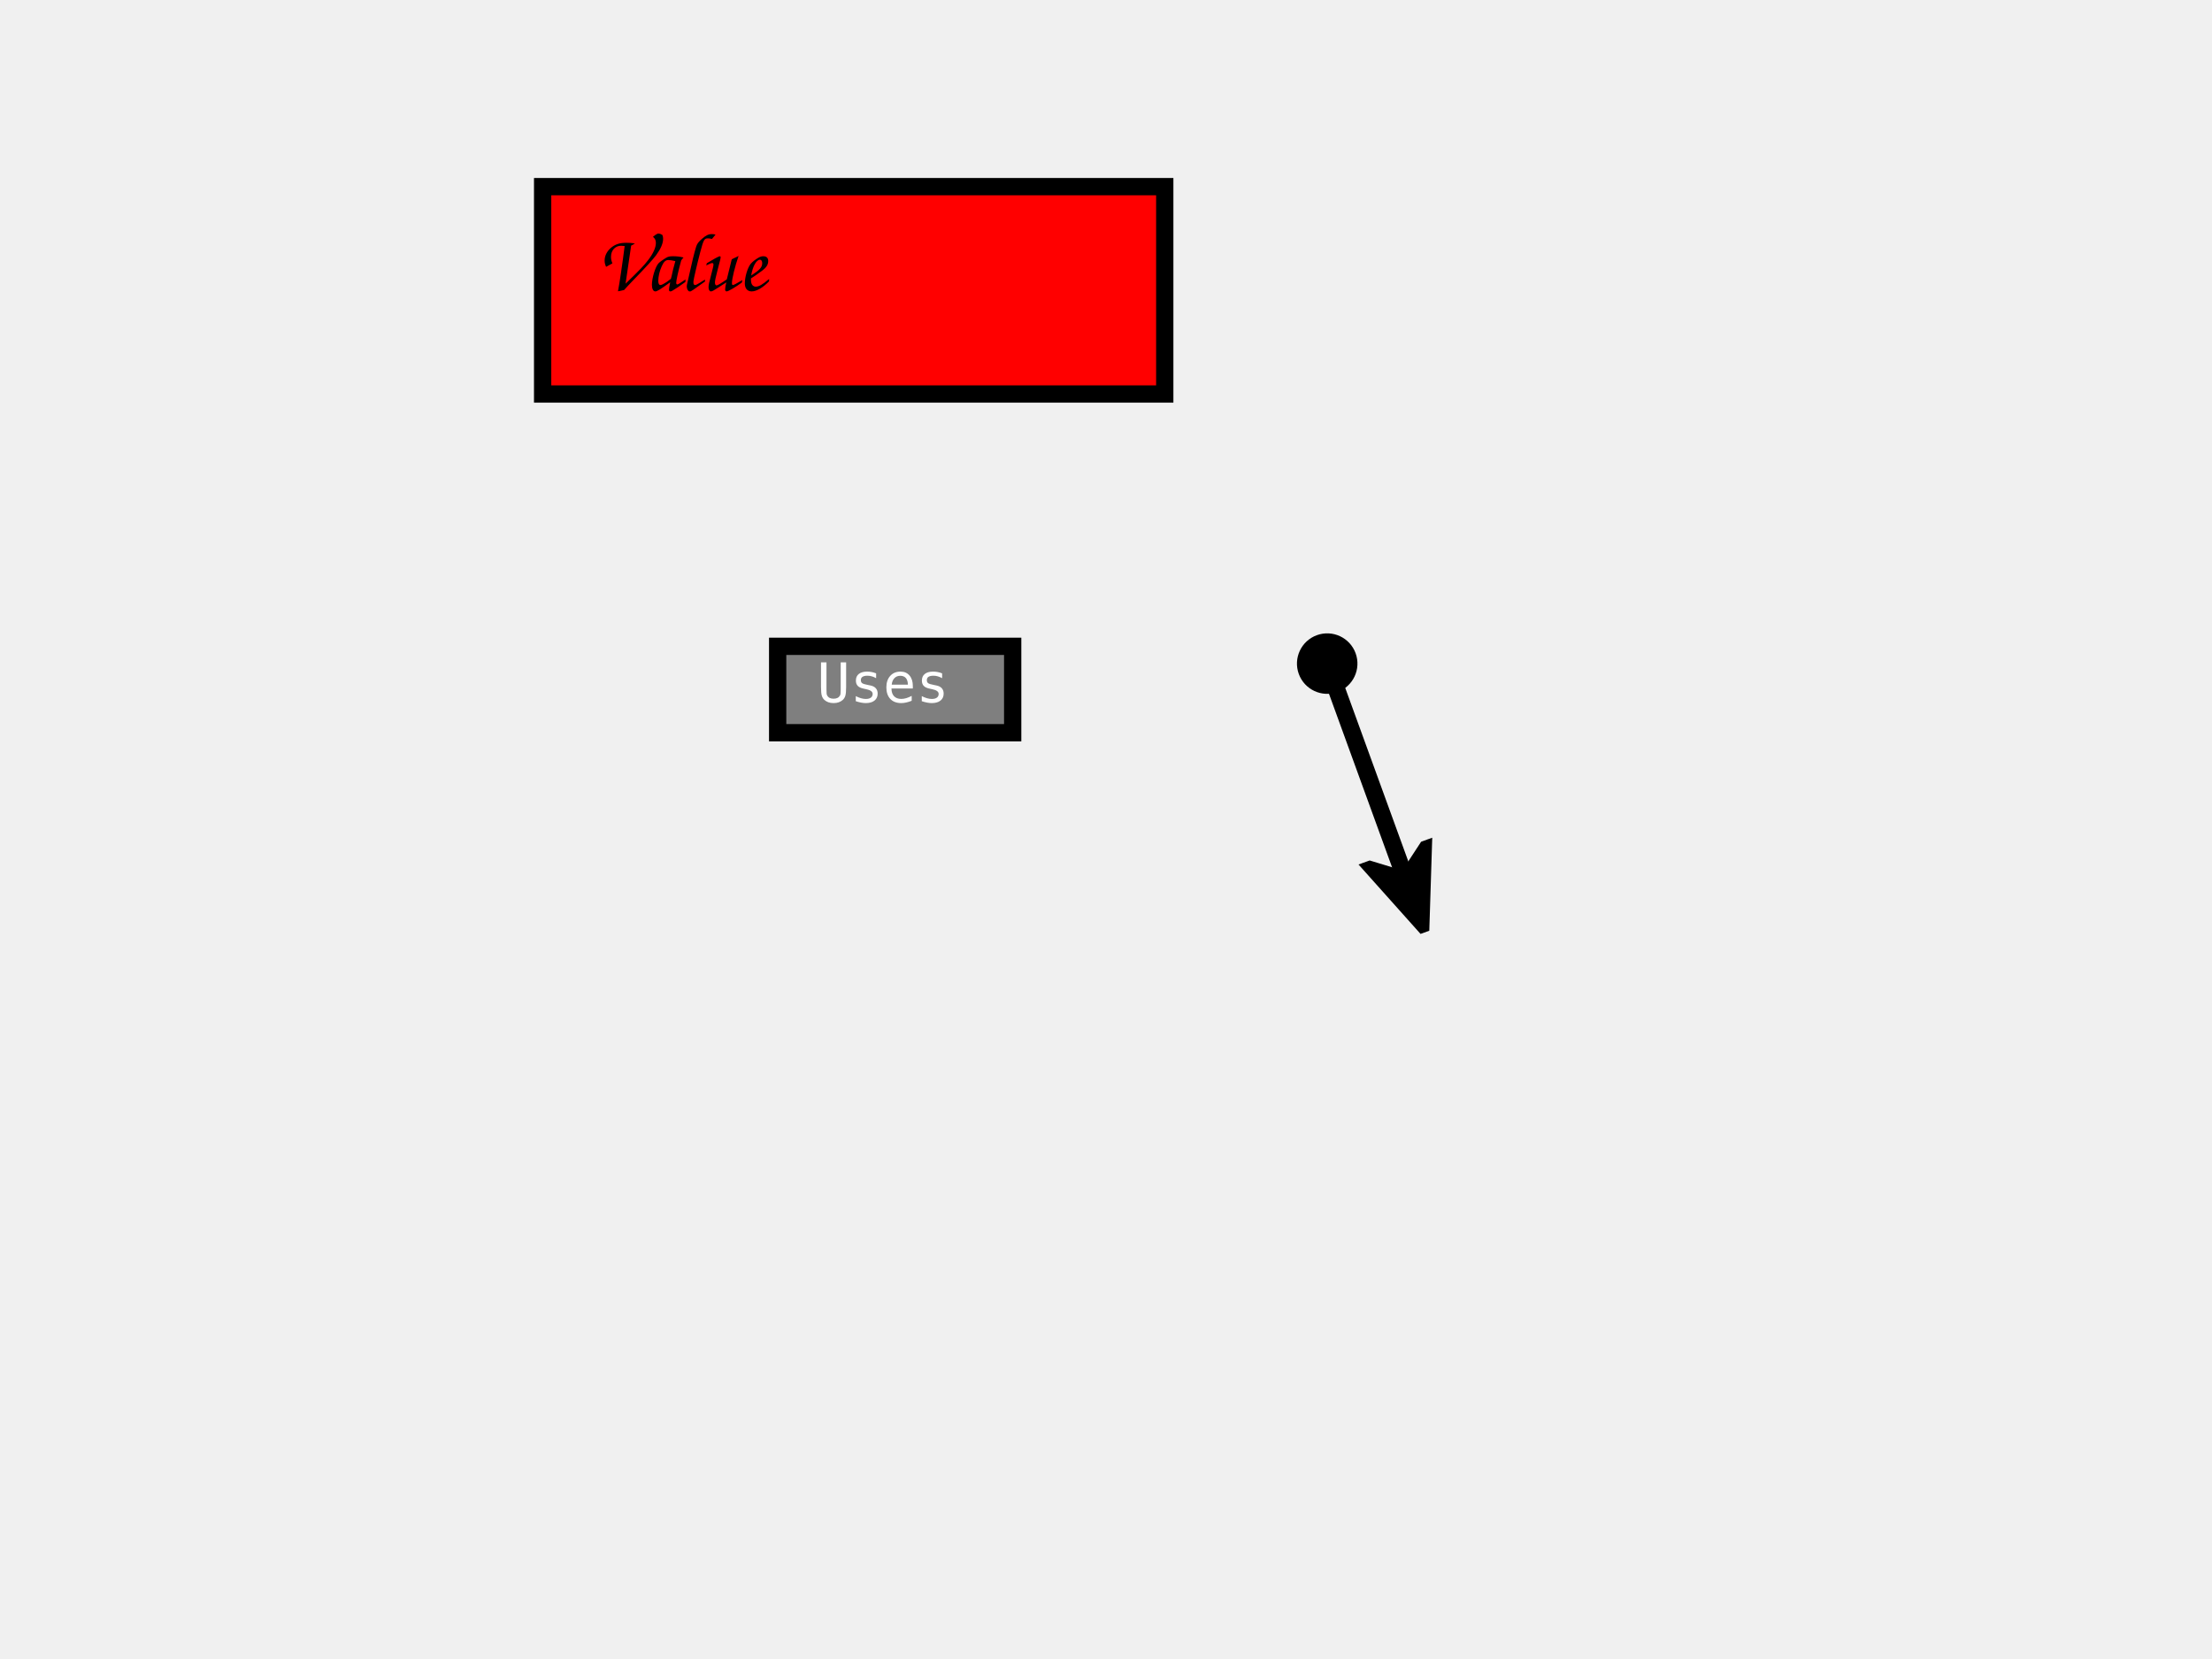
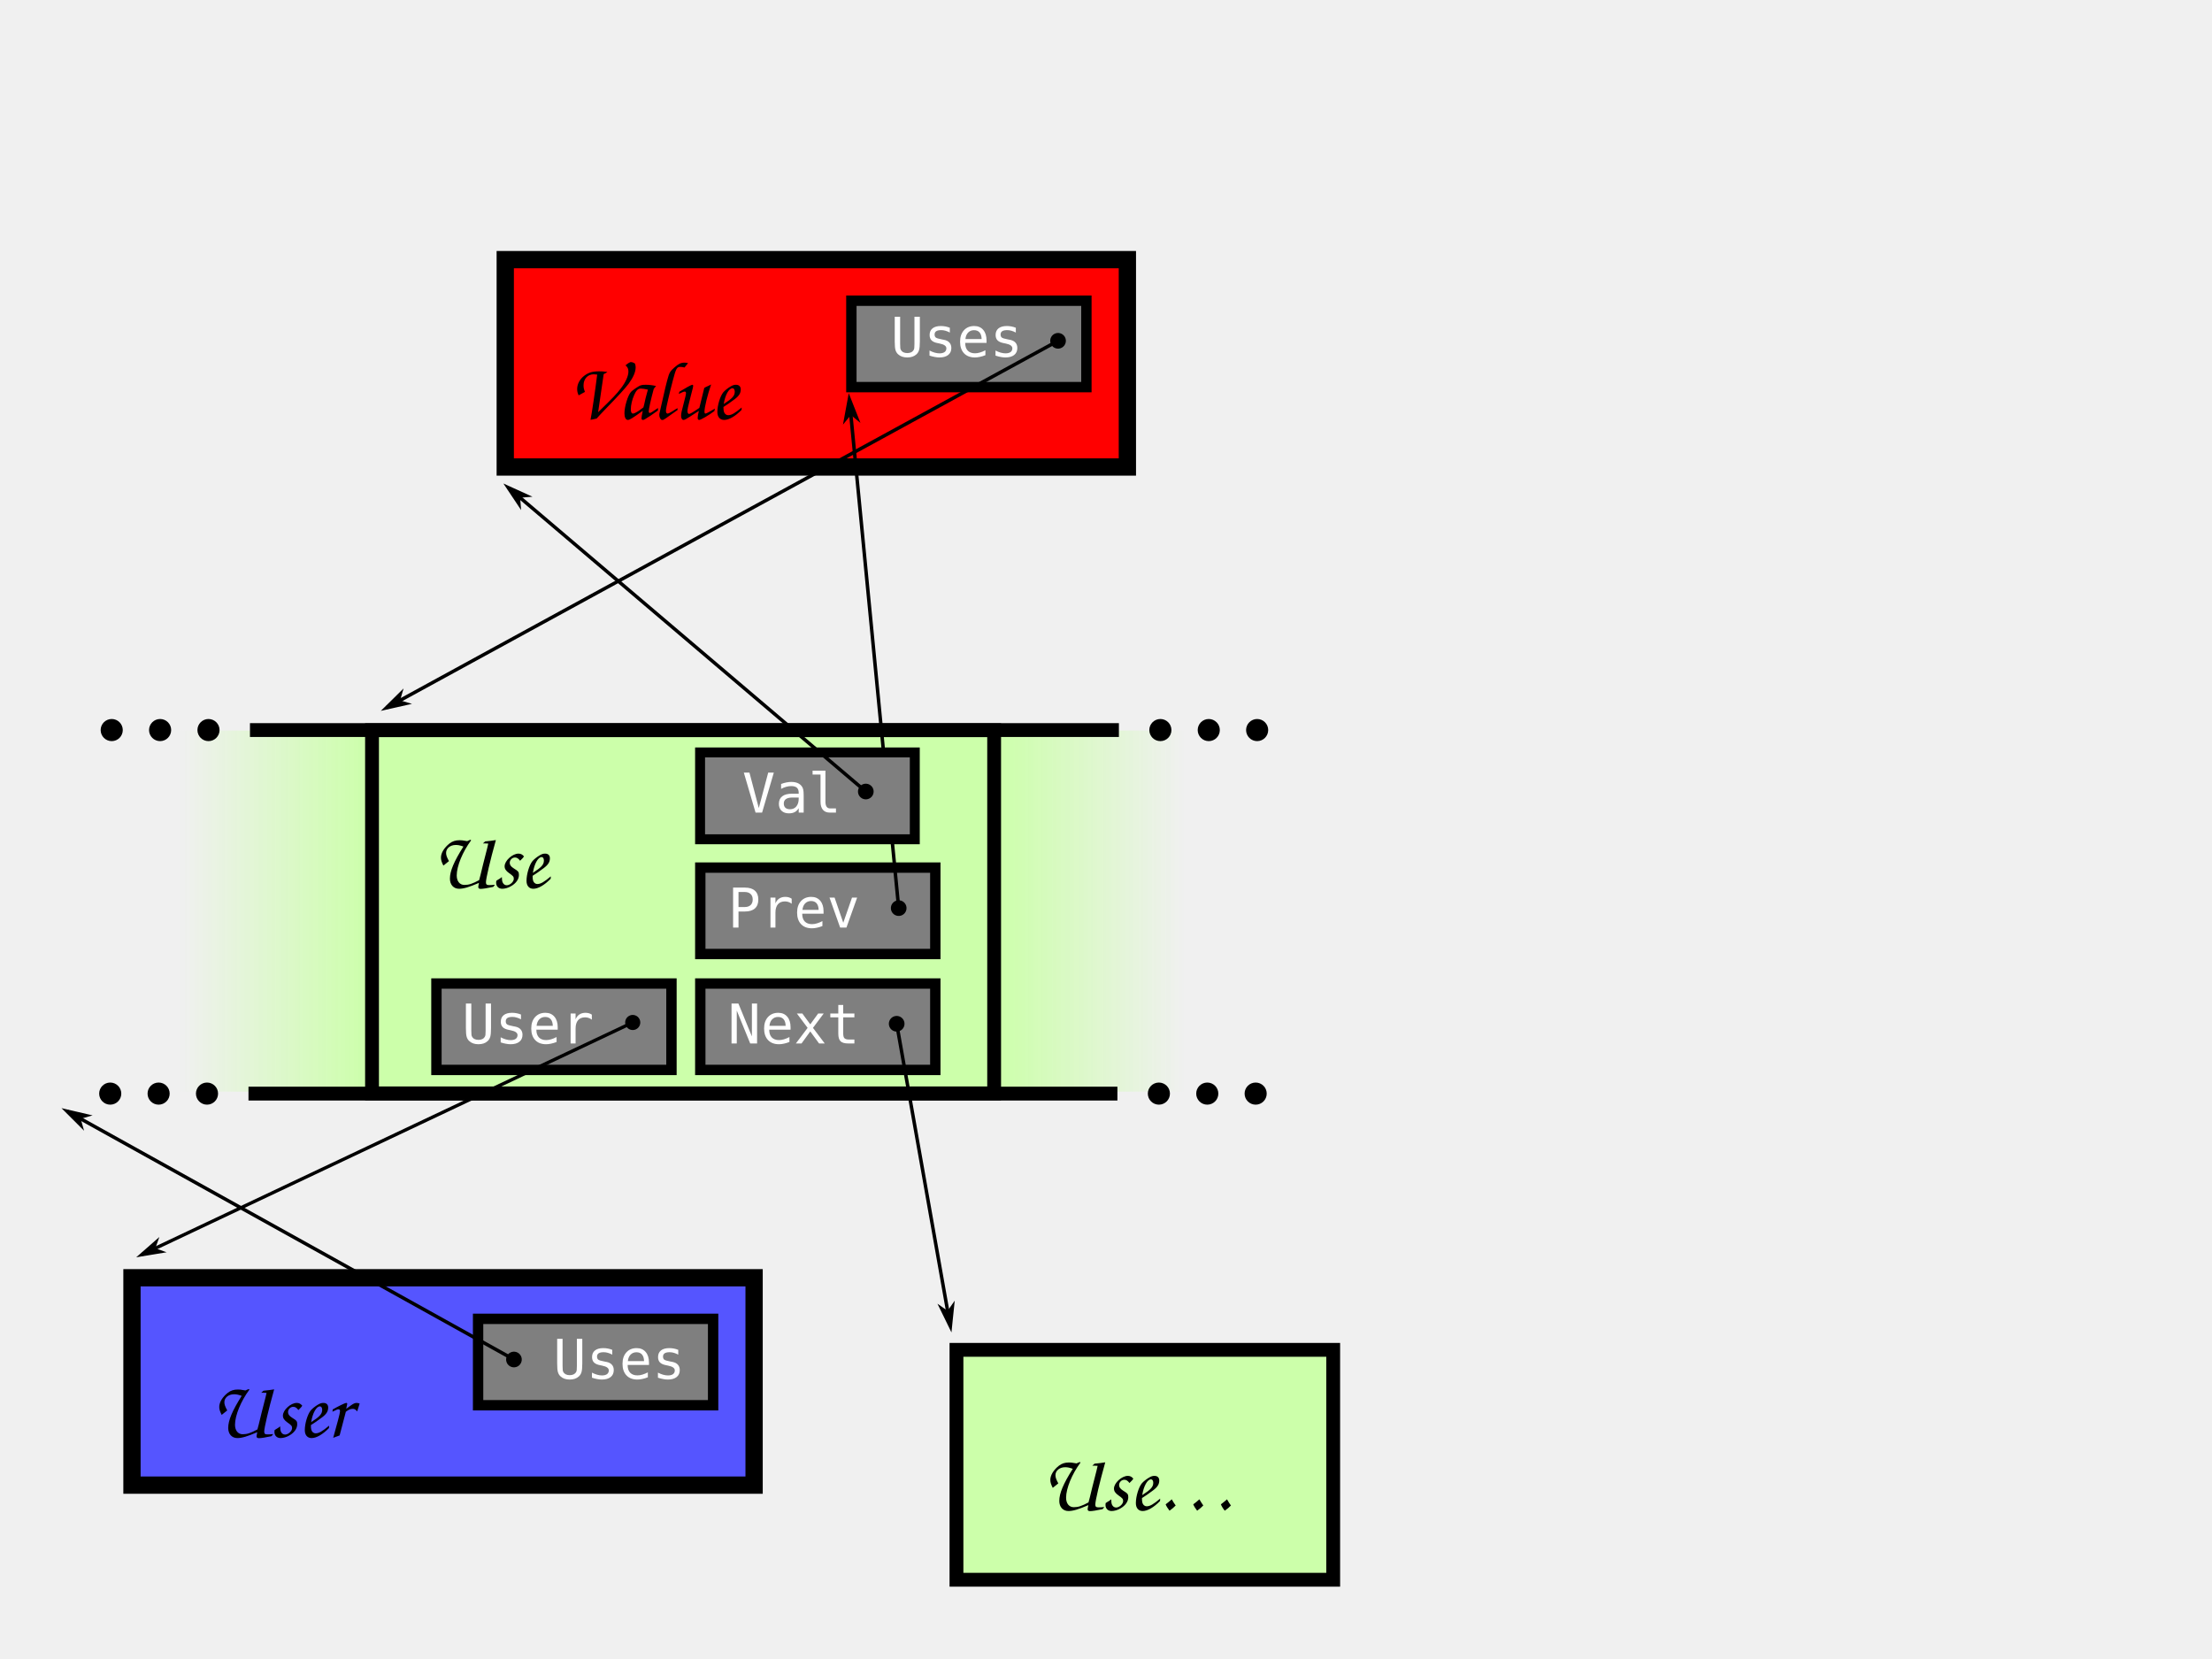
- <svg xmlns="http://www.w3.org/2000/svg" width="640" height="480">
-   <defs>
+ <svg xmlns="http://www.w3.org/2000/svg" xmlns:xlink="http://www.w3.org/1999/xlink" width="640" height="480" id="svg2985" version="1.1">
+   <use x="0" y="0" xlink:href="#rect4466" id="use4476" transform="matrix(-1,0,0,-1,395.1928,527.2108)" width="640" height="480" />
+   <rect style="fill:url(#linearGradient4474);fill-opacity:1" id="rect4466" width="54.673" height="104.466" x="-106.906" y="-315.839" transform="scale(-1,-1)" />
+   <defs id="defs2987">
+     <linearGradient id="linearGradient4468">
+       <stop style="stop-color:#ccffaa;stop-opacity:1;" offset="0" id="stop4470" />
+       <stop style="stop-color:#ccffaa;stop-opacity:0;" offset="1" id="stop4472" />
+     </linearGradient>
+     <marker style="overflow:visible" id="InfiniteLineEnd" refX="0" refY="0" orient="auto">
+       <g id="g4042" style="fill:#000000">
+         <circle id="circle4044" r="0.8" cy="0" cx="3" />
+         <circle id="circle4046" r="0.8" cy="0" cx="6.5" />
+         <circle id="circle4048" r="0.8" cy="0" cx="10" />
+       </g>
+     </marker>
+     <marker style="overflow:visible" id="InfiniteLineStart" refX="0" refY="0" orient="auto">
+       <g id="g4051" style="fill:#000000" transform="translate(-13,0)">
+         <circle d="M 3.8,0 C 3.8,0.442 3.442,0.8 3,0.8 2.558,0.8 2.2,0.442 2.2,0 c 0,-0.442 0.358,-0.8 0.8,-0.8 0.442,0 0.8,0.358 0.8,0.8 z" id="circle4053" r="0.8" cy="0" cx="3" />
+         <circle d="M 7.3,0 C 7.3,0.442 6.942,0.8 6.5,0.8 6.058,0.8 5.7,0.442 5.7,0 c 0,-0.442 0.358,-0.8 0.8,-0.8 0.442,0 0.8,0.358 0.8,0.8 z" id="circle4055" r="0.8" cy="0" cx="6.5" />
+         <circle d="M 10.8,0 C 10.8,0.442 10.442,0.8 10,0.8 9.558,0.8 9.2,0.442 9.2,0 c 0,-0.442 0.358,-0.8 0.8,-0.8 0.442,0 0.8,0.358 0.8,0.8 z" id="circle4057" r="0.8" cy="0" cx="10" />
+       </g>
+     </marker>
+     <marker orient="auto" refY="0.0" refX="0.0" id="DotM" style="overflow:visible">
+       <path id="path3871" d="M -2.5,-1.0 C -2.5,1.76 -4.74,4.0 -7.5,4.0 C -10.26,4.0 -12.5,1.76 -12.5,-1.0 C -12.5,-3.76 -10.26,-6.0 -7.5,-6.0 C -4.74,-6.0 -2.5,-3.76 -2.5,-1.0 z " style="fill-rule:evenodd;stroke:#000000;stroke-width:1.0pt" transform="scale(0.4) translate(7.4, 1)" />
+     </marker>
+     <marker orient="auto" refY="0.0" refX="0.0" id="Arrow1Mend" style="overflow:visible;">
+       <path id="path3816" d="M 0.0,0.0 L 5.0,-5.0 L -12.5,0.0 L 5.0,5.0 L 0.0,0.0 z " style="fill-rule:evenodd;stroke:#000000;stroke-width:1.0pt;" transform="scale(0.4) rotate(180) translate(10,0)" />
+     </marker>
+     <marker orient="auto" refY="0.0" refX="0.0" id="DotS" style="overflow:visible">
+       <path id="path3874" d="M -2.5,-1.0 C -2.5,1.76 -4.74,4.0 -7.5,4.0 C -10.26,4.0 -12.5,1.76 -12.5,-1.0 C -12.5,-3.76 -10.26,-6.0 -7.5,-6.0 C -4.74,-6.0 -2.5,-3.76 -2.5,-1.0 z " style="fill-rule:evenodd;stroke:#000000;stroke-width:1.0pt" transform="scale(0.2) translate(7.4, 1)" />
+     </marker>
    <marker refY="50" refX="50" markerHeight="5" markerWidth="5" viewBox="0 0 100 100" se_type="mcircle" orient="auto" markerUnits="strokeWidth" id="se_marker_start_svg_5">
-       <circle stroke-width="10" stroke="#000000" fill="#000000" cy="50" cx="50" r="30" />
+       <circle stroke-width="10" stroke="#000000" fill="#000000" cy="50" cx="50" r="30" id="circle2990" />
    </marker>
    <marker refY="50" refX="50" markerHeight="5" markerWidth="5" viewBox="0 0 100 100" se_type="rightarrow" orient="auto" markerUnits="strokeWidth" id="se_marker_end_svg_5">
-       <path stroke-width="10" stroke="#000000" fill="#000000" d="m100,50l-100,40l30,-40l-30,-40z" />
+       <path stroke-width="10" stroke="#000000" fill="#000000" d="m100,50l-100,40l30,-40l-30,-40z" id="path2993" />
    </marker>
+     <linearGradient xlink:href="#linearGradient4468" id="linearGradient4474" x1="52.233" y1="263.605" x2="106.906" y2="263.605" gradientUnits="userSpaceOnUse" gradientTransform="translate(-159.139,-527.2108)" />
  </defs>
-   <g>
-     <rect id="svg_1" height="60" width="180" y="54" x="157" stroke-width="5" stroke="#000000" fill="#FF0000" />
-     <text xml:space="preserve" text-anchor="middle" font-family="Cursive" font-size="24" id="svg_2" y="84" x="197" stroke-width="0" stroke="#000000" fill="#000000">Value</text>
-     <rect id="svg_3" height="25" width="68" y="187" x="225" stroke-width="5" stroke="#000000" fill="#7f7f7f" />
-     <text stroke="#000000" transform="matrix(0.660714 0 0 0.660714 46.8214 89.9107)" xml:space="preserve" text-anchor="middle" font-family="Monospace" font-size="24" id="svg_4" y="171.459" x="315.838" stroke-width="0" fill="#ffffff">Uses</text>
-     <line stroke="#000000" marker-end="url(#se_marker_end_svg_5)" marker-start="url(#se_marker_start_svg_5)" id="svg_5" y2="258" x2="408" y1="192" x1="384" stroke-width="5" fill="none" />
-   </g>
+   <rect style="fill:#ff0000;stroke:#000000;stroke-width:5" x="146.185" y="75.118" width="180" height="60" id="svg_1" />
+   <text style="font-size:24px;text-anchor:middle;fill:#000000;stroke:#000000;stroke-width:0;font-family:Cursive" x="189.055" y="121.19" id="svg_2" font-size="24" xml:space="preserve">Value</text>
+   <rect style="fill:#7f7f7f;stroke:#000000;stroke-width:3;stroke-miterlimit:4;stroke-dasharray:none" x="246.328" y="87.006" width="68" height="25" id="svg_3" />
+   <text style="font-size:15.857px;text-anchor:middle;fill:#ffffff;stroke:#000000;stroke-width:0;font-family:Monospace" x="276.828" y="103.203" id="svg_4" font-size="24" xml:space="preserve">Uses</text>
+   <rect id="rect3793" height="105.074" width="180" y="211.274" x="107.637" style="fill:#ccffaa;stroke:#000000;stroke-width:4;stroke-miterlimit:4;stroke-dasharray:none" />
+   <text xml:space="preserve" font-size="24" id="text3795" y="256.833" x="141.6" style="font-size:24px;text-anchor:middle;fill:#000000;stroke:#000000;stroke-width:0;font-family:Cursive">Use</text>
+   <rect id="rect3797" height="25" width="68" y="251.024" x="202.615" style="fill:#7f7f7f;stroke:#000000;stroke-width:3;stroke-miterlimit:4;stroke-dasharray:none" />
+   <text xml:space="preserve" font-size="24" id="text3799" y="268.368" x="229.67" style="font-size:15.857px;text-anchor:middle;fill:#ffffff;stroke:#000000;stroke-width:0;font-family:Monospace">Prev</text>
+   <path style="fill:none;stroke:#000000;stroke-width:1px;stroke-linecap:butt;stroke-linejoin:miter;stroke-opacity:1;marker-start:url(#DotM);marker-end:url(#Arrow1Mend)" d="M 306.09,98.626 111.914,204.733" id="path3801" />
+   <path style="fill:none;stroke:#000000;stroke-width:1px;stroke-linecap:butt;stroke-linejoin:miter;stroke-opacity:1;marker-start:url(#DotM);marker-end:url(#Arrow1Mend)" d="M 260.018,262.706 245.759,115.722" id="path4633" />
+   <rect style="fill:#7f7f7f;stroke:#000000;stroke-width:3;stroke-miterlimit:4;stroke-dasharray:none" x="202.615" y="284.564" width="68" height="25" id="rect5015" />
+   <text style="font-size:15.857px;text-anchor:middle;fill:#ffffff;stroke:#000000;stroke-width:0;font-family:Monospace" x="229.67" y="301.909" id="text5017" font-size="24" xml:space="preserve">Next</text>
+   <path style="fill:none;stroke:#000000;stroke-width:4;stroke-linecap:butt;stroke-linejoin:miter;stroke-miterlimit:4;stroke-opacity:1;stroke-dasharray:none;marker-start:url(#InfiniteLineStart);marker-end:url(#InfiniteLineEnd)" d="m 72.323,211.229 251.408,0" id="path5019" />
+   <use x="0" y="0" xlink:href="#path5019" id="use5426" transform="translate(-0.4304933,105.1839)" width="640" height="480" />
+   <rect id="rect5428" height="60" width="180" y="369.695" x="38.184" style="fill:#5555ff;stroke:#000000;stroke-width:5" />
+   <text xml:space="preserve" font-size="24" id="text5430" y="415.767" x="81.054" style="font-size:24px;text-anchor:middle;fill:#000000;stroke:#000000;stroke-width:0;font-family:Cursive">User</text>
+   <rect id="rect5432" height="25" width="68" y="381.583" x="138.327" style="fill:#7f7f7f;stroke:#000000;stroke-width:3;stroke-miterlimit:4;stroke-dasharray:none" />
+   <text xml:space="preserve" font-size="24" id="text5434" y="398.927" x="179.159" style="font-size:15.857px;text-anchor:middle;fill:#ffffff;stroke:#000000;stroke-width:0;font-family:Monospace">Uses</text>
+   <rect id="rect3028" height="25" width="68" y="284.564" x="126.274" style="fill:#7f7f7f;stroke:#000000;stroke-width:3;stroke-miterlimit:4;stroke-dasharray:none" />
+   <text xml:space="preserve" font-size="24" id="text3030" y="301.909" x="152.755" style="font-size:15.857px;text-anchor:middle;fill:#ffffff;stroke:#000000;stroke-width:0;font-family:Monospace">User</text>
+   <path style="fill:none;stroke:#000000;stroke-width:1px;stroke-linecap:butt;stroke-linejoin:miter;stroke-opacity:1;marker-start:url(#DotM);marker-end:url(#Arrow1Mend)" d="M 148.664,393.327 19.516,321.578" id="path3034" />
+   <path id="path4264" d="m 259.444,296.246 15.498,87.323" style="fill:none;stroke:#000000;stroke-width:1px;stroke-linecap:butt;stroke-linejoin:miter;stroke-opacity:1;marker-start:url(#DotM);marker-mid:none;marker-end:url(#Arrow1Mend)" />
+   <rect style="fill:#7f7f7f;stroke:#000000;stroke-width:2.875;stroke-miterlimit:4;stroke-dasharray:none" x="202.553" y="217.702" width="62.125" height="25.125" id="rect4478" />
+   <text style="font-size:15.857px;text-anchor:middle;fill:#ffffff;stroke:#000000;stroke-width:0;font-family:Monospace" x="229.097" y="235.109" id="text4480" font-size="24" xml:space="preserve">Val</text>
+   <path id="path4484" d="M 183.034,295.853 41.129,362.962" style="fill:none;stroke:#000000;stroke-width:0.965px;stroke-linecap:butt;stroke-linejoin:miter;stroke-opacity:1;marker-start:url(#DotM);marker-end:url(#Arrow1Mend)" />
+   <rect style="fill:#ccffaa;stroke:#000000;stroke-width:4;stroke-miterlimit:4;stroke-dasharray:none" x="276.736" y="390.552" width="108.999" height="66.518" id="rect4486" />
+   <text style="font-size:24px;text-anchor:middle;fill:#000000;stroke:#000000;stroke-width:0;font-family:Cursive" x="329.91" y="436.873" id="text4488" font-size="24" xml:space="preserve">Use…</text>
+   <path id="path4490" d="M 250.475,228.988 147.151,141.169" style="fill:none;stroke:#000000;stroke-width:1px;stroke-linecap:butt;stroke-linejoin:miter;stroke-opacity:1;marker-start:url(#DotM);marker-end:url(#Arrow1Mend)" />
</svg>
